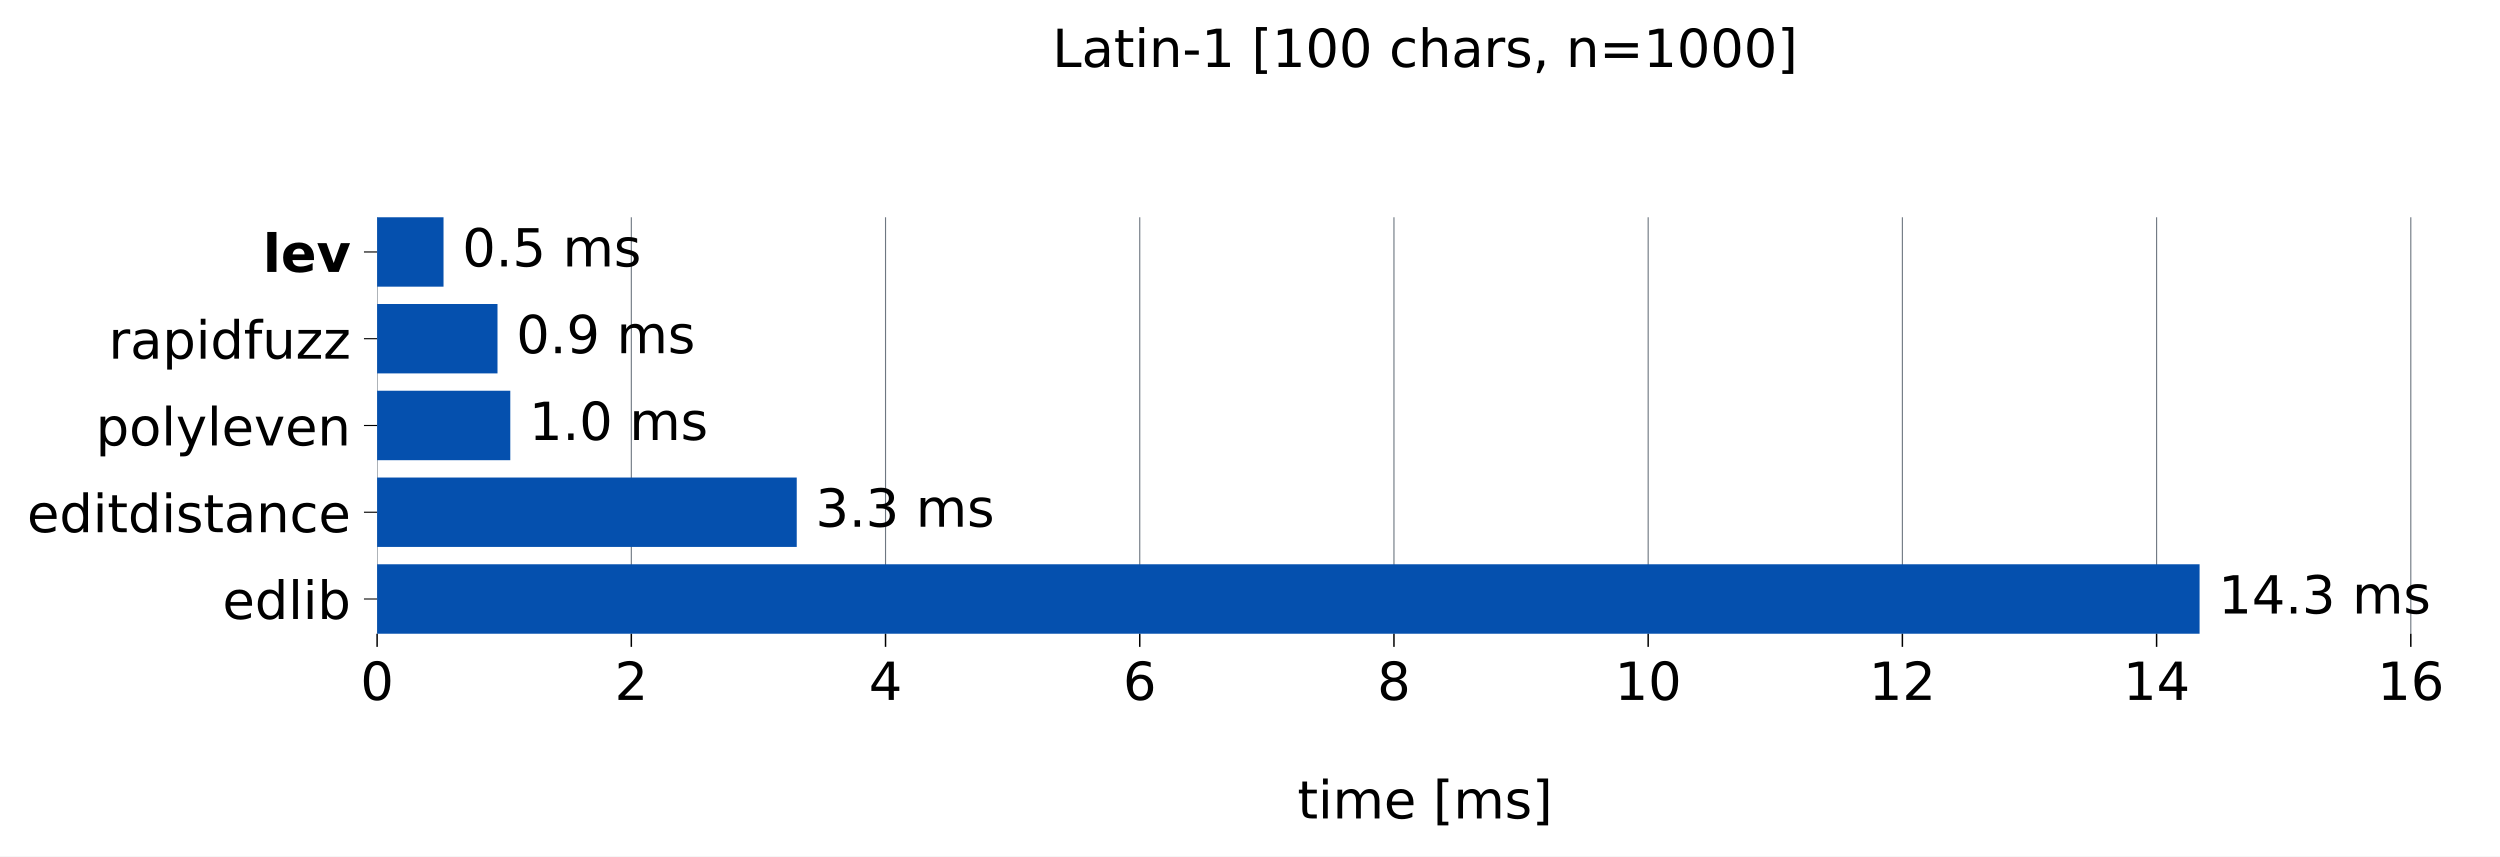
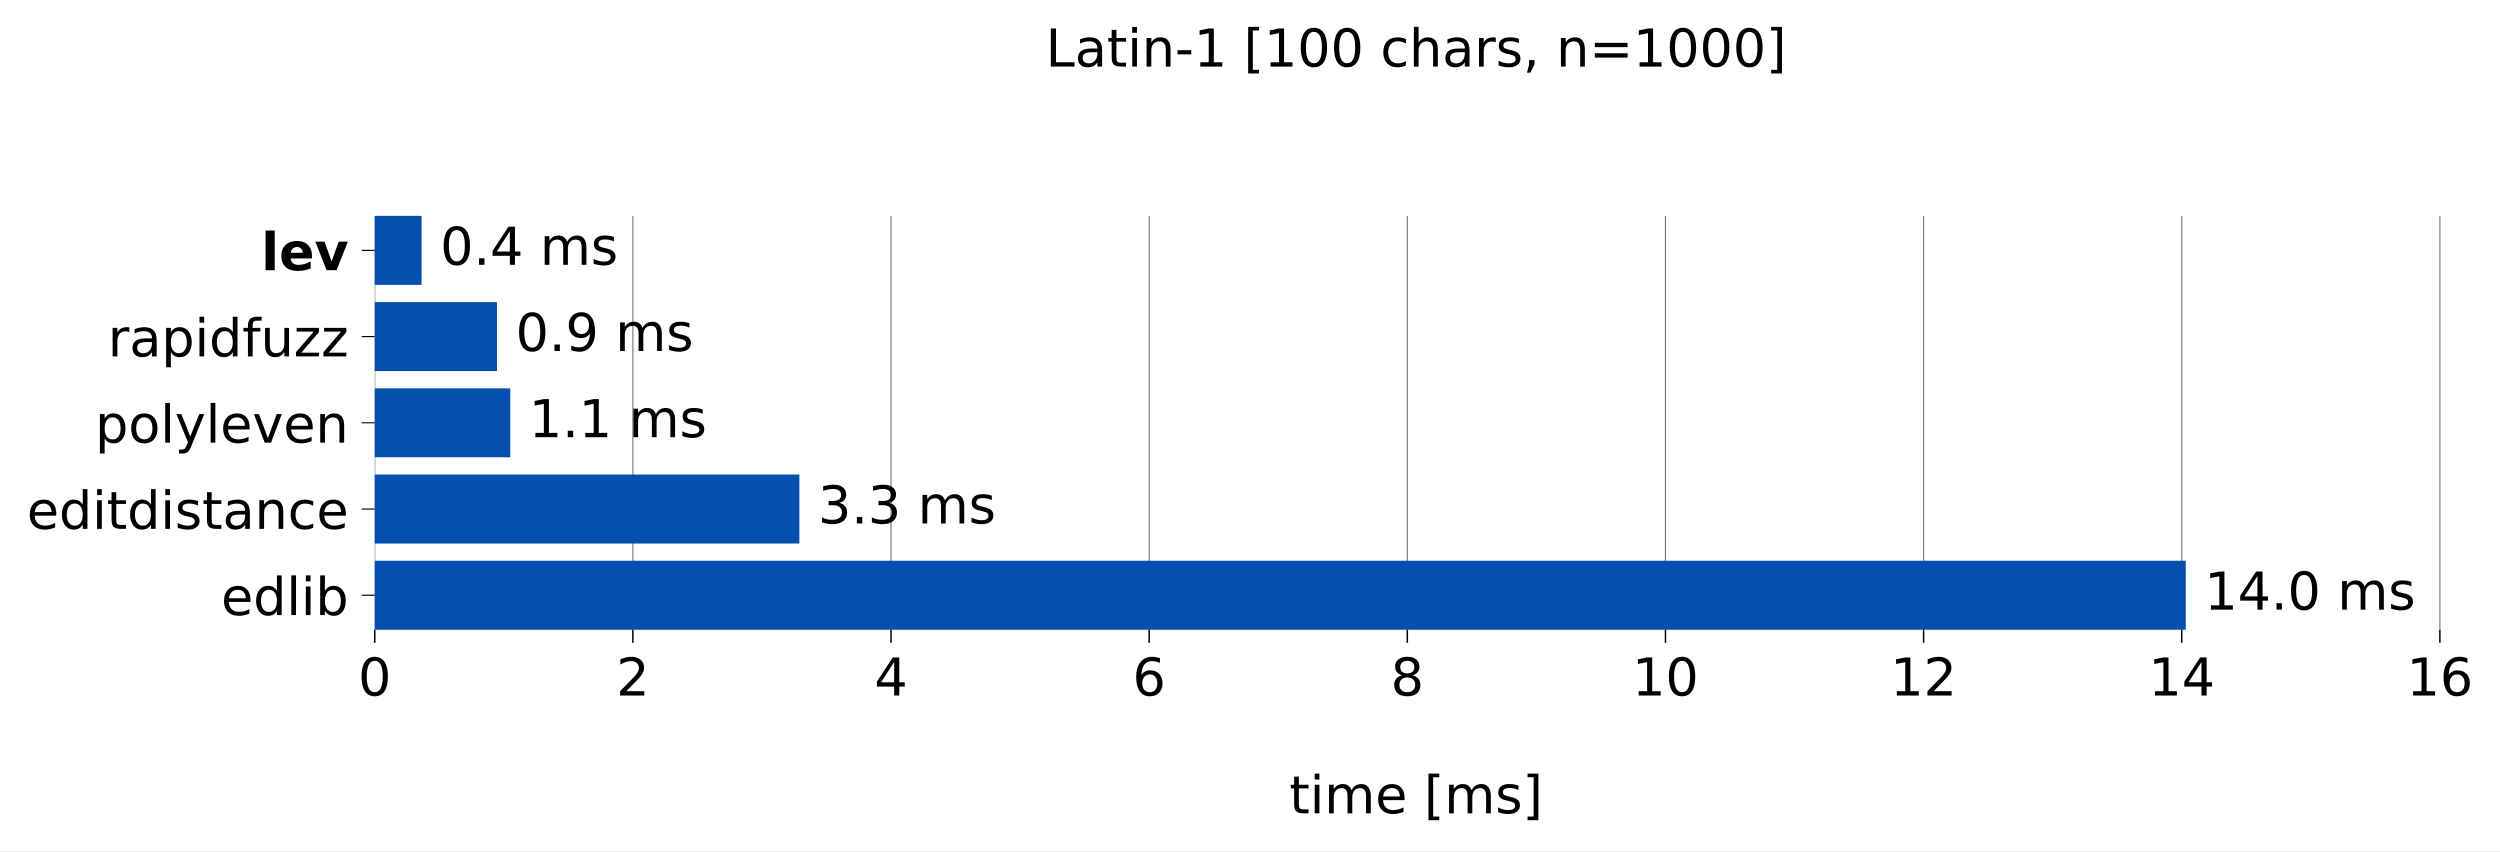
- <svg xmlns="http://www.w3.org/2000/svg" xmlns:xlink="http://www.w3.org/1999/xlink" width="665.603pt" height="228.017pt" viewBox="0 0 665.603 228.017" version="1.1">
+ <svg xmlns="http://www.w3.org/2000/svg" xmlns:xlink="http://www.w3.org/1999/xlink" width="669.813pt" height="228.017pt" viewBox="0 0 669.813 228.017" version="1.1">
  <defs>
    <style type="text/css">*{stroke-linejoin: round; stroke-linecap: butt}</style>
  </defs>
  <g id="figure_1">
    <g id="patch_1">
-       <path d="M 0 228.017 L 665.603 228.017 L 665.603 0 L 0 0 z " style="fill: #ffffff" />
+       <path d="M 0 228.017 L 669.813 228.017 L 669.813 0 L 0 0 z " style="fill: #ffffff" />
    </g>
    <g id="axes_1">
      <g id="patch_2">
        <path d="M 100.403 168.718 L 658.403 168.718 L 658.403 57.838 L 100.403 57.838 z " style="fill: #ffffff" />
      </g>
      <g id="matplotlib.axis_1">
        <g id="xtick_1">
          <g id="line2d_1">
-             <path d="M 100.403 168.718 L 100.403 57.838 " clip-path="url(#p0c2d3fe6cc)" style="fill: none; stroke: #6e7781; stroke-width: 0.3; stroke-linecap: square" />
+             <path d="M 100.403 168.718 L 100.403 57.838 " clip-path="url(#pb685588c82)" style="fill: none; stroke: #6e7781; stroke-width: 0.3; stroke-linecap: square" />
          </g>
          <g id="line2d_2">
            <defs>
-               <path id="mf2013dfa11" d="M 0 0 L 0 3.5 " style="stroke: #000000; stroke-width: 0.4" />
+               <path id="ma1868272df" d="M 0 0 L 0 3.5 " style="stroke: #000000; stroke-width: 0.4" />
            </defs>
            <g>
-               <use xlink:href="#mf2013dfa11" x="100.403" y="168.718" style="stroke: #000000; stroke-width: 0.4" />
+               <use xlink:href="#ma1868272df" x="100.403" y="168.718" style="stroke: #000000; stroke-width: 0.4" />
            </g>
          </g>
          <g id="text_1">
            <g transform="translate(95.94906 186.3556) scale(0.14 -0.14)">
              <defs>
                <path id="DejaVuSans-30" d="M 2034 4250 Q 1547 4250 1301 3770 Q 1056 3291 1056 2328 Q 1056 1369 1301 889 Q 1547 409 2034 409 Q 2525 409 2770 889 Q 3016 1369 3016 2328 Q 3016 3291 2770 3770 Q 2525 4250 2034 4250 z M 2034 4750 Q 2819 4750 3233 4129 Q 3647 3509 3647 2328 Q 3647 1150 3233 529 Q 2819 -91 2034 -91 Q 1250 -91 836 529 Q 422 1150 422 2328 Q 422 3509 836 4129 Q 1250 4750 2034 4750 z " transform="scale(0.015625)" />
              </defs>
              <use xlink:href="#DejaVuSans-30" />
            </g>
          </g>
        </g>
        <g id="xtick_2">
          <g id="line2d_3">
-             <path d="M 168.084 168.718 L 168.084 57.838 " clip-path="url(#p0c2d3fe6cc)" style="fill: none; stroke: #6e7781; stroke-width: 0.3; stroke-linecap: square" />
+             <path d="M 169.566 168.718 L 169.566 57.838 " clip-path="url(#pb685588c82)" style="fill: none; stroke: #6e7781; stroke-width: 0.3; stroke-linecap: square" />
          </g>
          <g id="line2d_4">
            <g>
-               <use xlink:href="#mf2013dfa11" x="168.084" y="168.718" style="stroke: #000000; stroke-width: 0.4" />
+               <use xlink:href="#ma1868272df" x="169.566" y="168.718" style="stroke: #000000; stroke-width: 0.4" />
            </g>
          </g>
          <g id="text_2">
-             <g transform="translate(163.6306 186.3556) scale(0.14 -0.14)">
+             <g transform="translate(165.1119 186.3556) scale(0.14 -0.14)">
              <defs>
                <path id="DejaVuSans-32" d="M 1228 531 L 3431 531 L 3431 0 L 469 0 L 469 531 Q 828 903 1448 1529 Q 2069 2156 2228 2338 Q 2531 2678 2651 2914 Q 2772 3150 2772 3378 Q 2772 3750 2511 3984 Q 2250 4219 1831 4219 Q 1534 4219 1204 4116 Q 875 4013 500 3803 L 500 4441 Q 881 4594 1212 4672 Q 1544 4750 1819 4750 Q 2544 4750 2975 4387 Q 3406 4025 3406 3419 Q 3406 3131 3298 2873 Q 3191 2616 2906 2266 Q 2828 2175 2409 1742 Q 1991 1309 1228 531 z " transform="scale(0.015625)" />
              </defs>
              <use xlink:href="#DejaVuSans-32" />
            </g>
          </g>
        </g>
        <g id="xtick_3">
          <g id="line2d_5">
-             <path d="M 235.766 168.718 L 235.766 57.838 " clip-path="url(#p0c2d3fe6cc)" style="fill: none; stroke: #6e7781; stroke-width: 0.3; stroke-linecap: square" />
+             <path d="M 238.728 168.718 L 238.728 57.838 " clip-path="url(#pb685588c82)" style="fill: none; stroke: #6e7781; stroke-width: 0.3; stroke-linecap: square" />
          </g>
          <g id="line2d_6">
            <g>
-               <use xlink:href="#mf2013dfa11" x="235.766" y="168.718" style="stroke: #000000; stroke-width: 0.4" />
+               <use xlink:href="#ma1868272df" x="238.728" y="168.718" style="stroke: #000000; stroke-width: 0.4" />
            </g>
          </g>
          <g id="text_3">
-             <g transform="translate(231.3121 186.3556) scale(0.14 -0.14)">
+             <g transform="translate(234.2747 186.3556) scale(0.14 -0.14)">
              <defs>
                <path id="DejaVuSans-34" d="M 2419 4116 L 825 1625 L 2419 1625 L 2419 4116 z M 2253 4666 L 3047 4666 L 3047 1625 L 3713 1625 L 3713 1100 L 3047 1100 L 3047 0 L 2419 0 L 2419 1100 L 313 1100 L 313 1709 L 2253 4666 z " transform="scale(0.015625)" />
              </defs>
              <use xlink:href="#DejaVuSans-34" />
            </g>
          </g>
        </g>
        <g id="xtick_4">
          <g id="line2d_7">
-             <path d="M 303.447 168.718 L 303.447 57.838 " clip-path="url(#p0c2d3fe6cc)" style="fill: none; stroke: #6e7781; stroke-width: 0.3; stroke-linecap: square" />
+             <path d="M 307.891 168.718 L 307.891 57.838 " clip-path="url(#pb685588c82)" style="fill: none; stroke: #6e7781; stroke-width: 0.3; stroke-linecap: square" />
          </g>
          <g id="line2d_8">
            <g>
-               <use xlink:href="#mf2013dfa11" x="303.447" y="168.718" style="stroke: #000000; stroke-width: 0.4" />
+               <use xlink:href="#ma1868272df" x="307.891" y="168.718" style="stroke: #000000; stroke-width: 0.4" />
            </g>
          </g>
          <g id="text_4">
-             <g transform="translate(298.9937 186.3556) scale(0.14 -0.14)">
+             <g transform="translate(303.4375 186.3556) scale(0.14 -0.14)">
              <defs>
                <path id="DejaVuSans-36" d="M 2113 2584 Q 1688 2584 1439 2293 Q 1191 2003 1191 1497 Q 1191 994 1439 701 Q 1688 409 2113 409 Q 2538 409 2786 701 Q 3034 994 3034 1497 Q 3034 2003 2786 2293 Q 2538 2584 2113 2584 z M 3366 4563 L 3366 3988 Q 3128 4100 2886 4159 Q 2644 4219 2406 4219 Q 1781 4219 1451 3797 Q 1122 3375 1075 2522 Q 1259 2794 1537 2939 Q 1816 3084 2150 3084 Q 2853 3084 3261 2657 Q 3669 2231 3669 1497 Q 3669 778 3244 343 Q 2819 -91 2113 -91 Q 1303 -91 875 529 Q 447 1150 447 2328 Q 447 3434 972 4092 Q 1497 4750 2381 4750 Q 2619 4750 2861 4703 Q 3103 4656 3366 4563 z " transform="scale(0.015625)" />
              </defs>
              <use xlink:href="#DejaVuSans-36" />
            </g>
          </g>
        </g>
        <g id="xtick_5">
          <g id="line2d_9">
-             <path d="M 371.129 168.718 L 371.129 57.838 " clip-path="url(#p0c2d3fe6cc)" style="fill: none; stroke: #6e7781; stroke-width: 0.3; stroke-linecap: square" />
+             <path d="M 377.054 168.718 L 377.054 57.838 " clip-path="url(#pb685588c82)" style="fill: none; stroke: #6e7781; stroke-width: 0.3; stroke-linecap: square" />
          </g>
          <g id="line2d_10">
            <g>
-               <use xlink:href="#mf2013dfa11" x="371.129" y="168.718" style="stroke: #000000; stroke-width: 0.4" />
+               <use xlink:href="#ma1868272df" x="377.054" y="168.718" style="stroke: #000000; stroke-width: 0.4" />
            </g>
          </g>
          <g id="text_5">
-             <g transform="translate(366.6752 186.3556) scale(0.14 -0.14)">
+             <g transform="translate(372.6003 186.3556) scale(0.14 -0.14)">
              <defs>
                <path id="DejaVuSans-38" d="M 2034 2216 Q 1584 2216 1326 1975 Q 1069 1734 1069 1313 Q 1069 891 1326 650 Q 1584 409 2034 409 Q 2484 409 2743 651 Q 3003 894 3003 1313 Q 3003 1734 2745 1975 Q 2488 2216 2034 2216 z M 1403 2484 Q 997 2584 770 2862 Q 544 3141 544 3541 Q 544 4100 942 4425 Q 1341 4750 2034 4750 Q 2731 4750 3128 4425 Q 3525 4100 3525 3541 Q 3525 3141 3298 2862 Q 3072 2584 2669 2484 Q 3125 2378 3379 2068 Q 3634 1759 3634 1313 Q 3634 634 3220 271 Q 2806 -91 2034 -91 Q 1263 -91 848 271 Q 434 634 434 1313 Q 434 1759 690 2068 Q 947 2378 1403 2484 z M 1172 3481 Q 1172 3119 1398 2916 Q 1625 2713 2034 2713 Q 2441 2713 2670 2916 Q 2900 3119 2900 3481 Q 2900 3844 2670 4047 Q 2441 4250 2034 4250 Q 1625 4250 1398 4047 Q 1172 3844 1172 3481 z " transform="scale(0.015625)" />
              </defs>
              <use xlink:href="#DejaVuSans-38" />
            </g>
          </g>
        </g>
        <g id="xtick_6">
          <g id="line2d_11">
-             <path d="M 438.81 168.718 L 438.81 57.838 " clip-path="url(#p0c2d3fe6cc)" style="fill: none; stroke: #6e7781; stroke-width: 0.3; stroke-linecap: square" />
+             <path d="M 446.217 168.718 L 446.217 57.838 " clip-path="url(#pb685588c82)" style="fill: none; stroke: #6e7781; stroke-width: 0.3; stroke-linecap: square" />
          </g>
          <g id="line2d_12">
            <g>
-               <use xlink:href="#mf2013dfa11" x="438.81" y="168.718" style="stroke: #000000; stroke-width: 0.4" />
+               <use xlink:href="#ma1868272df" x="446.217" y="168.718" style="stroke: #000000; stroke-width: 0.4" />
            </g>
          </g>
          <g id="text_6">
-             <g transform="translate(429.903 186.3556) scale(0.14 -0.14)">
+             <g transform="translate(437.3093 186.3556) scale(0.14 -0.14)">
              <defs>
                <path id="DejaVuSans-31" d="M 794 531 L 1825 531 L 1825 4091 L 703 3866 L 703 4441 L 1819 4666 L 2450 4666 L 2450 531 L 3481 531 L 3481 0 L 794 0 L 794 531 z " transform="scale(0.015625)" />
              </defs>
              <use xlink:href="#DejaVuSans-31" />
              <use xlink:href="#DejaVuSans-30" transform="translate(63.62305 0)" />
            </g>
          </g>
        </g>
        <g id="xtick_7">
          <g id="line2d_13">
-             <path d="M 506.492 168.718 L 506.492 57.838 " clip-path="url(#p0c2d3fe6cc)" style="fill: none; stroke: #6e7781; stroke-width: 0.3; stroke-linecap: square" />
+             <path d="M 515.38 168.718 L 515.38 57.838 " clip-path="url(#pb685588c82)" style="fill: none; stroke: #6e7781; stroke-width: 0.3; stroke-linecap: square" />
          </g>
          <g id="line2d_14">
            <g>
-               <use xlink:href="#mf2013dfa11" x="506.492" y="168.718" style="stroke: #000000; stroke-width: 0.4" />
+               <use xlink:href="#ma1868272df" x="515.38" y="168.718" style="stroke: #000000; stroke-width: 0.4" />
            </g>
          </g>
          <g id="text_7">
-             <g transform="translate(497.5845 186.3556) scale(0.14 -0.14)">
+             <g transform="translate(506.4721 186.3556) scale(0.14 -0.14)">
              <use xlink:href="#DejaVuSans-31" />
              <use xlink:href="#DejaVuSans-32" transform="translate(63.62305 0)" />
            </g>
          </g>
        </g>
        <g id="xtick_8">
          <g id="line2d_15">
-             <path d="M 574.174 168.718 L 574.174 57.838 " clip-path="url(#p0c2d3fe6cc)" style="fill: none; stroke: #6e7781; stroke-width: 0.3; stroke-linecap: square" />
+             <path d="M 584.542 168.718 L 584.542 57.838 " clip-path="url(#pb685588c82)" style="fill: none; stroke: #6e7781; stroke-width: 0.3; stroke-linecap: square" />
          </g>
          <g id="line2d_16">
            <g>
-               <use xlink:href="#mf2013dfa11" x="574.174" y="168.718" style="stroke: #000000; stroke-width: 0.4" />
+               <use xlink:href="#ma1868272df" x="584.542" y="168.718" style="stroke: #000000; stroke-width: 0.4" />
            </g>
          </g>
          <g id="text_8">
-             <g transform="translate(565.2661 186.3556) scale(0.14 -0.14)">
+             <g transform="translate(575.6349 186.3556) scale(0.14 -0.14)">
              <use xlink:href="#DejaVuSans-31" />
              <use xlink:href="#DejaVuSans-34" transform="translate(63.62305 0)" />
            </g>
          </g>
        </g>
        <g id="xtick_9">
          <g id="line2d_17">
-             <path d="M 641.855 168.718 L 641.855 57.838 " clip-path="url(#p0c2d3fe6cc)" style="fill: none; stroke: #6e7781; stroke-width: 0.3; stroke-linecap: square" />
+             <path d="M 653.705 168.718 L 653.705 57.838 " clip-path="url(#pb685588c82)" style="fill: none; stroke: #6e7781; stroke-width: 0.3; stroke-linecap: square" />
          </g>
          <g id="line2d_18">
            <g>
-               <use xlink:href="#mf2013dfa11" x="641.855" y="168.718" style="stroke: #000000; stroke-width: 0.4" />
+               <use xlink:href="#ma1868272df" x="653.705" y="168.718" style="stroke: #000000; stroke-width: 0.4" />
            </g>
          </g>
          <g id="text_9">
-             <g transform="translate(632.9476 186.3556) scale(0.14 -0.14)">
+             <g transform="translate(644.7977 186.3556) scale(0.14 -0.14)">
              <use xlink:href="#DejaVuSans-31" />
              <use xlink:href="#DejaVuSans-36" transform="translate(63.62305 0)" />
            </g>
          </g>
        </g>
        <g id="text_10">
          <g transform="translate(345.4364 217.905) scale(0.14 -0.14)">
            <defs>
              <path id="DejaVuSans-74" d="M 1172 4494 L 1172 3500 L 2356 3500 L 2356 3053 L 1172 3053 L 1172 1153 Q 1172 725 1289 603 Q 1406 481 1766 481 L 2356 481 L 2356 0 L 1766 0 Q 1100 0 847 248 Q 594 497 594 1153 L 594 3053 L 172 3053 L 172 3500 L 594 3500 L 594 4494 L 1172 4494 z " transform="scale(0.015625)" />
              <path id="DejaVuSans-69" d="M 603 3500 L 1178 3500 L 1178 0 L 603 0 L 603 3500 z M 603 4863 L 1178 4863 L 1178 4134 L 603 4134 L 603 4863 z " transform="scale(0.015625)" />
              <path id="DejaVuSans-6d" d="M 3328 2828 Q 3544 3216 3844 3400 Q 4144 3584 4550 3584 Q 5097 3584 5394 3201 Q 5691 2819 5691 2113 L 5691 0 L 5113 0 L 5113 2094 Q 5113 2597 4934 2840 Q 4756 3084 4391 3084 Q 3944 3084 3684 2787 Q 3425 2491 3425 1978 L 3425 0 L 2847 0 L 2847 2094 Q 2847 2600 2669 2842 Q 2491 3084 2119 3084 Q 1678 3084 1418 2786 Q 1159 2488 1159 1978 L 1159 0 L 581 0 L 581 3500 L 1159 3500 L 1159 2956 Q 1356 3278 1631 3431 Q 1906 3584 2284 3584 Q 2666 3584 2933 3390 Q 3200 3197 3328 2828 z " transform="scale(0.015625)" />
              <path id="DejaVuSans-65" d="M 3597 1894 L 3597 1613 L 953 1613 Q 991 1019 1311 708 Q 1631 397 2203 397 Q 2534 397 2845 478 Q 3156 559 3463 722 L 3463 178 Q 3153 47 2828 -22 Q 2503 -91 2169 -91 Q 1331 -91 842 396 Q 353 884 353 1716 Q 353 2575 817 3079 Q 1281 3584 2069 3584 Q 2775 3584 3186 3129 Q 3597 2675 3597 1894 z M 3022 2063 Q 3016 2534 2758 2815 Q 2500 3097 2075 3097 Q 1594 3097 1305 2825 Q 1016 2553 972 2059 L 3022 2063 z " transform="scale(0.015625)" />
              <path id="DejaVuSans-20" transform="scale(0.015625)" />
              <path id="DejaVuSans-5b" d="M 550 4863 L 1875 4863 L 1875 4416 L 1125 4416 L 1125 -397 L 1875 -397 L 1875 -844 L 550 -844 L 550 4863 z " transform="scale(0.015625)" />
              <path id="DejaVuSans-73" d="M 2834 3397 L 2834 2853 Q 2591 2978 2328 3040 Q 2066 3103 1784 3103 Q 1356 3103 1142 2972 Q 928 2841 928 2578 Q 928 2378 1081 2264 Q 1234 2150 1697 2047 L 1894 2003 Q 2506 1872 2764 1633 Q 3022 1394 3022 966 Q 3022 478 2636 193 Q 2250 -91 1575 -91 Q 1294 -91 989 -36 Q 684 19 347 128 L 347 722 Q 666 556 975 473 Q 1284 391 1588 391 Q 1994 391 2212 530 Q 2431 669 2431 922 Q 2431 1156 2273 1281 Q 2116 1406 1581 1522 L 1381 1569 Q 847 1681 609 1914 Q 372 2147 372 2553 Q 372 3047 722 3315 Q 1072 3584 1716 3584 Q 2034 3584 2315 3537 Q 2597 3491 2834 3397 z " transform="scale(0.015625)" />
              <path id="DejaVuSans-5d" d="M 1947 4863 L 1947 -844 L 622 -844 L 622 -397 L 1369 -397 L 1369 4416 L 622 4416 L 622 4863 L 1947 4863 z " transform="scale(0.015625)" />
            </defs>
            <use xlink:href="#DejaVuSans-74" />
            <use xlink:href="#DejaVuSans-69" transform="translate(39.20898 0)" />
            <use xlink:href="#DejaVuSans-6d" transform="translate(66.99219 0)" />
            <use xlink:href="#DejaVuSans-65" transform="translate(164.4043 0)" />
            <use xlink:href="#DejaVuSans-20" transform="translate(225.9277 0)" />
            <use xlink:href="#DejaVuSans-5b" transform="translate(257.7148 0)" />
            <use xlink:href="#DejaVuSans-6d" transform="translate(296.7285 0)" />
            <use xlink:href="#DejaVuSans-73" transform="translate(394.1406 0)" />
            <use xlink:href="#DejaVuSans-5d" transform="translate(446.2402 0)" />
          </g>
        </g>
      </g>
      <g id="matplotlib.axis_2">
        <g id="ytick_1">
          <g id="line2d_19">
            <defs>
-               <path id="m0e8edb5e9b" d="M 0 0 L -3.5 0 " style="stroke: #000000; stroke-width: 0.3" />
+               <path id="m624451e87b" d="M 0 0 L -3.5 0 " style="stroke: #000000; stroke-width: 0.3" />
            </defs>
            <g>
-               <use xlink:href="#m0e8edb5e9b" x="100.403" y="159.478" style="stroke: #000000; stroke-width: 0.3" />
+               <use xlink:href="#m624451e87b" x="100.403" y="159.478" style="stroke: #000000; stroke-width: 0.3" />
            </g>
          </g>
          <g id="text_11">
            <g transform="translate(59.23406 164.7967) scale(0.14 -0.14)">
              <defs>
                <path id="DejaVuSans-64" d="M 2906 2969 L 2906 4863 L 3481 4863 L 3481 0 L 2906 0 L 2906 525 Q 2725 213 2448 61 Q 2172 -91 1784 -91 Q 1150 -91 751 415 Q 353 922 353 1747 Q 353 2572 751 3078 Q 1150 3584 1784 3584 Q 2172 3584 2448 3432 Q 2725 3281 2906 2969 z M 947 1747 Q 947 1113 1208 752 Q 1469 391 1925 391 Q 2381 391 2643 752 Q 2906 1113 2906 1747 Q 2906 2381 2643 2742 Q 2381 3103 1925 3103 Q 1469 3103 1208 2742 Q 947 2381 947 1747 z " transform="scale(0.015625)" />
                <path id="DejaVuSans-6c" d="M 603 4863 L 1178 4863 L 1178 0 L 603 0 L 603 4863 z " transform="scale(0.015625)" />
                <path id="DejaVuSans-62" d="M 3116 1747 Q 3116 2381 2855 2742 Q 2594 3103 2138 3103 Q 1681 3103 1420 2742 Q 1159 2381 1159 1747 Q 1159 1113 1420 752 Q 1681 391 2138 391 Q 2594 391 2855 752 Q 3116 1113 3116 1747 z M 1159 2969 Q 1341 3281 1617 3432 Q 1894 3584 2278 3584 Q 2916 3584 3314 3078 Q 3713 2572 3713 1747 Q 3713 922 3314 415 Q 2916 -91 2278 -91 Q 1894 -91 1617 61 Q 1341 213 1159 525 L 1159 0 L 581 0 L 581 4863 L 1159 4863 L 1159 2969 z " transform="scale(0.015625)" />
              </defs>
              <use xlink:href="#DejaVuSans-65" />
              <use xlink:href="#DejaVuSans-64" transform="translate(61.52344 0)" />
              <use xlink:href="#DejaVuSans-6c" transform="translate(125 0)" />
              <use xlink:href="#DejaVuSans-69" transform="translate(152.7832 0)" />
              <use xlink:href="#DejaVuSans-62" transform="translate(180.5664 0)" />
            </g>
          </g>
        </g>
        <g id="ytick_2">
          <g id="line2d_20">
            <g>
-               <use xlink:href="#m0e8edb5e9b" x="100.403" y="136.378" style="stroke: #000000; stroke-width: 0.3" />
+               <use xlink:href="#m624451e87b" x="100.403" y="136.378" style="stroke: #000000; stroke-width: 0.3" />
            </g>
          </g>
          <g id="text_12">
            <g transform="translate(7.2 141.6967) scale(0.14 -0.14)">
              <defs>
                <path id="DejaVuSans-61" d="M 2194 1759 Q 1497 1759 1228 1600 Q 959 1441 959 1056 Q 959 750 1161 570 Q 1363 391 1709 391 Q 2188 391 2477 730 Q 2766 1069 2766 1631 L 2766 1759 L 2194 1759 z M 3341 1997 L 3341 0 L 2766 0 L 2766 531 Q 2569 213 2275 61 Q 1981 -91 1556 -91 Q 1019 -91 701 211 Q 384 513 384 1019 Q 384 1609 779 1909 Q 1175 2209 1959 2209 L 2766 2209 L 2766 2266 Q 2766 2663 2505 2880 Q 2244 3097 1772 3097 Q 1472 3097 1187 3025 Q 903 2953 641 2809 L 641 3341 Q 956 3463 1253 3523 Q 1550 3584 1831 3584 Q 2591 3584 2966 3190 Q 3341 2797 3341 1997 z " transform="scale(0.015625)" />
                <path id="DejaVuSans-6e" d="M 3513 2113 L 3513 0 L 2938 0 L 2938 2094 Q 2938 2591 2744 2837 Q 2550 3084 2163 3084 Q 1697 3084 1428 2787 Q 1159 2491 1159 1978 L 1159 0 L 581 0 L 581 3500 L 1159 3500 L 1159 2956 Q 1366 3272 1645 3428 Q 1925 3584 2291 3584 Q 2894 3584 3203 3211 Q 3513 2838 3513 2113 z " transform="scale(0.015625)" />
                <path id="DejaVuSans-63" d="M 3122 3366 L 3122 2828 Q 2878 2963 2633 3030 Q 2388 3097 2138 3097 Q 1578 3097 1268 2742 Q 959 2388 959 1747 Q 959 1106 1268 751 Q 1578 397 2138 397 Q 2388 397 2633 464 Q 2878 531 3122 666 L 3122 134 Q 2881 22 2623 -34 Q 2366 -91 2075 -91 Q 1284 -91 818 406 Q 353 903 353 1747 Q 353 2603 823 3093 Q 1294 3584 2113 3584 Q 2378 3584 2631 3529 Q 2884 3475 3122 3366 z " transform="scale(0.015625)" />
              </defs>
              <use xlink:href="#DejaVuSans-65" />
              <use xlink:href="#DejaVuSans-64" transform="translate(61.52344 0)" />
              <use xlink:href="#DejaVuSans-69" transform="translate(125 0)" />
              <use xlink:href="#DejaVuSans-74" transform="translate(152.7832 0)" />
              <use xlink:href="#DejaVuSans-64" transform="translate(191.9922 0)" />
              <use xlink:href="#DejaVuSans-69" transform="translate(255.4688 0)" />
              <use xlink:href="#DejaVuSans-73" transform="translate(283.252 0)" />
              <use xlink:href="#DejaVuSans-74" transform="translate(335.3516 0)" />
              <use xlink:href="#DejaVuSans-61" transform="translate(374.5605 0)" />
              <use xlink:href="#DejaVuSans-6e" transform="translate(435.8398 0)" />
              <use xlink:href="#DejaVuSans-63" transform="translate(499.2188 0)" />
              <use xlink:href="#DejaVuSans-65" transform="translate(554.1992 0)" />
            </g>
          </g>
        </g>
        <g id="ytick_3">
          <g id="line2d_21">
            <g>
-               <use xlink:href="#m0e8edb5e9b" x="100.403" y="113.278" style="stroke: #000000; stroke-width: 0.3" />
+               <use xlink:href="#m624451e87b" x="100.403" y="113.278" style="stroke: #000000; stroke-width: 0.3" />
            </g>
          </g>
          <g id="text_13">
            <g transform="translate(25.49625 118.5967) scale(0.14 -0.14)">
              <defs>
                <path id="DejaVuSans-70" d="M 1159 525 L 1159 -1331 L 581 -1331 L 581 3500 L 1159 3500 L 1159 2969 Q 1341 3281 1617 3432 Q 1894 3584 2278 3584 Q 2916 3584 3314 3078 Q 3713 2572 3713 1747 Q 3713 922 3314 415 Q 2916 -91 2278 -91 Q 1894 -91 1617 61 Q 1341 213 1159 525 z M 3116 1747 Q 3116 2381 2855 2742 Q 2594 3103 2138 3103 Q 1681 3103 1420 2742 Q 1159 2381 1159 1747 Q 1159 1113 1420 752 Q 1681 391 2138 391 Q 2594 391 2855 752 Q 3116 1113 3116 1747 z " transform="scale(0.015625)" />
                <path id="DejaVuSans-6f" d="M 1959 3097 Q 1497 3097 1228 2736 Q 959 2375 959 1747 Q 959 1119 1226 758 Q 1494 397 1959 397 Q 2419 397 2687 759 Q 2956 1122 2956 1747 Q 2956 2369 2687 2733 Q 2419 3097 1959 3097 z M 1959 3584 Q 2709 3584 3137 3096 Q 3566 2609 3566 1747 Q 3566 888 3137 398 Q 2709 -91 1959 -91 Q 1206 -91 779 398 Q 353 888 353 1747 Q 353 2609 779 3096 Q 1206 3584 1959 3584 z " transform="scale(0.015625)" />
                <path id="DejaVuSans-79" d="M 2059 -325 Q 1816 -950 1584 -1140 Q 1353 -1331 966 -1331 L 506 -1331 L 506 -850 L 844 -850 Q 1081 -850 1212 -737 Q 1344 -625 1503 -206 L 1606 56 L 191 3500 L 800 3500 L 1894 763 L 2988 3500 L 3597 3500 L 2059 -325 z " transform="scale(0.015625)" />
                <path id="DejaVuSans-76" d="M 191 3500 L 800 3500 L 1894 563 L 2988 3500 L 3597 3500 L 2284 0 L 1503 0 L 191 3500 z " transform="scale(0.015625)" />
              </defs>
              <use xlink:href="#DejaVuSans-70" />
              <use xlink:href="#DejaVuSans-6f" transform="translate(63.47656 0)" />
              <use xlink:href="#DejaVuSans-6c" transform="translate(124.6582 0)" />
              <use xlink:href="#DejaVuSans-79" transform="translate(152.4414 0)" />
              <use xlink:href="#DejaVuSans-6c" transform="translate(211.6211 0)" />
              <use xlink:href="#DejaVuSans-65" transform="translate(239.4043 0)" />
              <use xlink:href="#DejaVuSans-76" transform="translate(300.9277 0)" />
              <use xlink:href="#DejaVuSans-65" transform="translate(360.1074 0)" />
              <use xlink:href="#DejaVuSans-6e" transform="translate(421.6309 0)" />
            </g>
          </g>
        </g>
        <g id="ytick_4">
          <g id="line2d_22">
            <g>
-               <use xlink:href="#m0e8edb5e9b" x="100.403" y="90.178" style="stroke: #000000; stroke-width: 0.3" />
+               <use xlink:href="#m624451e87b" x="100.403" y="90.178" style="stroke: #000000; stroke-width: 0.3" />
            </g>
          </g>
          <g id="text_14">
            <g transform="translate(28.90656 95.49672) scale(0.14 -0.14)">
              <defs>
                <path id="DejaVuSans-72" d="M 2631 2963 Q 2534 3019 2420 3045 Q 2306 3072 2169 3072 Q 1681 3072 1420 2755 Q 1159 2438 1159 1844 L 1159 0 L 581 0 L 581 3500 L 1159 3500 L 1159 2956 Q 1341 3275 1631 3429 Q 1922 3584 2338 3584 Q 2397 3584 2469 3576 Q 2541 3569 2628 3553 L 2631 2963 z " transform="scale(0.015625)" />
                <path id="DejaVuSans-66" d="M 2375 4863 L 2375 4384 L 1825 4384 Q 1516 4384 1395 4259 Q 1275 4134 1275 3809 L 1275 3500 L 2222 3500 L 2222 3053 L 1275 3053 L 1275 0 L 697 0 L 697 3053 L 147 3053 L 147 3500 L 697 3500 L 697 3744 Q 697 4328 969 4595 Q 1241 4863 1831 4863 L 2375 4863 z " transform="scale(0.015625)" />
                <path id="DejaVuSans-75" d="M 544 1381 L 544 3500 L 1119 3500 L 1119 1403 Q 1119 906 1312 657 Q 1506 409 1894 409 Q 2359 409 2629 706 Q 2900 1003 2900 1516 L 2900 3500 L 3475 3500 L 3475 0 L 2900 0 L 2900 538 Q 2691 219 2414 64 Q 2138 -91 1772 -91 Q 1169 -91 856 284 Q 544 659 544 1381 z M 1991 3584 L 1991 3584 z " transform="scale(0.015625)" />
                <path id="DejaVuSans-7a" d="M 353 3500 L 3084 3500 L 3084 2975 L 922 459 L 3084 459 L 3084 0 L 275 0 L 275 525 L 2438 3041 L 353 3041 L 353 3500 z " transform="scale(0.015625)" />
              </defs>
              <use xlink:href="#DejaVuSans-72" />
              <use xlink:href="#DejaVuSans-61" transform="translate(41.11328 0)" />
              <use xlink:href="#DejaVuSans-70" transform="translate(102.3926 0)" />
              <use xlink:href="#DejaVuSans-69" transform="translate(165.8691 0)" />
              <use xlink:href="#DejaVuSans-64" transform="translate(193.6523 0)" />
              <use xlink:href="#DejaVuSans-66" transform="translate(257.1289 0)" />
              <use xlink:href="#DejaVuSans-75" transform="translate(292.334 0)" />
              <use xlink:href="#DejaVuSans-7a" transform="translate(355.7129 0)" />
              <use xlink:href="#DejaVuSans-7a" transform="translate(408.2031 0)" />
            </g>
          </g>
        </g>
        <g id="ytick_5">
          <g id="line2d_23">
            <g>
-               <use xlink:href="#m0e8edb5e9b" x="100.403" y="67.078" style="stroke: #000000; stroke-width: 0.3" />
+               <use xlink:href="#m624451e87b" x="100.403" y="67.078" style="stroke: #000000; stroke-width: 0.3" />
            </g>
          </g>
          <g id="text_15">
            <g transform="translate(69.98125 72.39672) scale(0.14 -0.14)">
              <defs>
                <path id="DejaVuSans-Bold-6c" d="M 538 4863 L 1656 4863 L 1656 0 L 538 0 L 538 4863 z " transform="scale(0.015625)" />
                <path id="DejaVuSans-Bold-65" d="M 4031 1759 L 4031 1441 L 1416 1441 Q 1456 1047 1700 850 Q 1944 653 2381 653 Q 2734 653 3104 758 Q 3475 863 3866 1075 L 3866 213 Q 3469 63 3072 -14 Q 2675 -91 2278 -91 Q 1328 -91 801 392 Q 275 875 275 1747 Q 275 2603 792 3093 Q 1309 3584 2216 3584 Q 3041 3584 3536 3087 Q 4031 2591 4031 1759 z M 2881 2131 Q 2881 2450 2695 2645 Q 2509 2841 2209 2841 Q 1884 2841 1681 2658 Q 1478 2475 1428 2131 L 2881 2131 z " transform="scale(0.015625)" />
                <path id="DejaVuSans-Bold-76" d="M 97 3500 L 1216 3500 L 2088 1081 L 2956 3500 L 4078 3500 L 2700 0 L 1472 0 L 97 3500 z " transform="scale(0.015625)" />
              </defs>
              <use xlink:href="#DejaVuSans-Bold-6c" />
              <use xlink:href="#DejaVuSans-Bold-65" transform="translate(34.27734 0)" />
              <use xlink:href="#DejaVuSans-Bold-76" transform="translate(102.0996 0)" />
            </g>
          </g>
        </g>
      </g>
      <g id="patch_3">
-         <path d="M 100.403 168.718 L 585.62 168.718 L 585.62 150.238 L 100.403 150.238 z " clip-path="url(#p0c2d3fe6cc)" style="fill: #0550ae" />
+         <path d="M 100.403 168.718 L 585.62 168.718 L 585.62 150.238 L 100.403 150.238 z " clip-path="url(#pb685588c82)" style="fill: #0550ae" />
      </g>
      <g id="patch_4">
-         <path d="M 100.403 145.618 L 212.127 145.618 L 212.127 127.138 L 100.403 127.138 z " clip-path="url(#p0c2d3fe6cc)" style="fill: #0550ae" />
+         <path d="M 100.403 145.618 L 214.176 145.618 L 214.176 127.138 L 100.403 127.138 z " clip-path="url(#pb685588c82)" style="fill: #0550ae" />
      </g>
      <g id="patch_5">
-         <path d="M 100.403 122.518 L 135.861 122.518 L 135.861 104.038 L 100.403 104.038 z " clip-path="url(#p0c2d3fe6cc)" style="fill: #0550ae" />
+         <path d="M 100.403 122.518 L 136.716 122.518 L 136.716 104.038 L 100.403 104.038 z " clip-path="url(#pb685588c82)" style="fill: #0550ae" />
      </g>
      <g id="patch_6">
-         <path d="M 100.403 99.418 L 132.456 99.418 L 132.456 80.938 L 100.403 80.938 z " clip-path="url(#p0c2d3fe6cc)" style="fill: #0550ae" />
+         <path d="M 100.403 99.418 L 133.153 99.418 L 133.153 80.938 L 100.403 80.938 z " clip-path="url(#pb685588c82)" style="fill: #0550ae" />
      </g>
      <g id="patch_7">
-         <path d="M 100.403 76.318 L 118.085 76.318 L 118.085 57.838 L 100.403 57.838 z " clip-path="url(#p0c2d3fe6cc)" style="fill: #0550ae" />
+         <path d="M 100.403 76.318 L 112.949 76.318 L 112.949 57.838 L 100.403 57.838 z " clip-path="url(#pb685588c82)" style="fill: #0550ae" />
      </g>
      <g id="text_16">
        <g transform="translate(590.6202 163.3409) scale(0.14 -0.14)">
          <defs>
            <path id="DejaVuSans-2e" d="M 684 794 L 1344 794 L 1344 0 L 684 0 L 684 794 z " transform="scale(0.015625)" />
-             <path id="DejaVuSans-33" d="M 2597 2516 Q 3050 2419 3304 2112 Q 3559 1806 3559 1356 Q 3559 666 3084 287 Q 2609 -91 1734 -91 Q 1441 -91 1130 -33 Q 819 25 488 141 L 488 750 Q 750 597 1062 519 Q 1375 441 1716 441 Q 2309 441 2620 675 Q 2931 909 2931 1356 Q 2931 1769 2642 2001 Q 2353 2234 1838 2234 L 1294 2234 L 1294 2753 L 1863 2753 Q 2328 2753 2575 2939 Q 2822 3125 2822 3475 Q 2822 3834 2567 4026 Q 2313 4219 1838 4219 Q 1578 4219 1281 4162 Q 984 4106 628 3988 L 628 4550 Q 988 4650 1302 4700 Q 1616 4750 1894 4750 Q 2613 4750 3031 4423 Q 3450 4097 3450 3541 Q 3450 3153 3228 2886 Q 3006 2619 2597 2516 z " transform="scale(0.015625)" />
          </defs>
          <use xlink:href="#DejaVuSans-31" />
          <use xlink:href="#DejaVuSans-34" transform="translate(63.62305 0)" />
          <use xlink:href="#DejaVuSans-2e" transform="translate(127.2461 0)" />
-           <use xlink:href="#DejaVuSans-33" transform="translate(159.0332 0)" />
+           <use xlink:href="#DejaVuSans-30" transform="translate(159.0332 0)" />
          <use xlink:href="#DejaVuSans-20" transform="translate(222.6562 0)" />
          <use xlink:href="#DejaVuSans-6d" transform="translate(254.4434 0)" />
          <use xlink:href="#DejaVuSans-73" transform="translate(351.8555 0)" />
        </g>
      </g>
      <g id="text_17">
-         <g transform="translate(217.1267 140.2409) scale(0.14 -0.14)">
+         <g transform="translate(219.1756 140.2409) scale(0.14 -0.14)">
+           <defs>
+             <path id="DejaVuSans-33" d="M 2597 2516 Q 3050 2419 3304 2112 Q 3559 1806 3559 1356 Q 3559 666 3084 287 Q 2609 -91 1734 -91 Q 1441 -91 1130 -33 Q 819 25 488 141 L 488 750 Q 750 597 1062 519 Q 1375 441 1716 441 Q 2309 441 2620 675 Q 2931 909 2931 1356 Q 2931 1769 2642 2001 Q 2353 2234 1838 2234 L 1294 2234 L 1294 2753 L 1863 2753 Q 2328 2753 2575 2939 Q 2822 3125 2822 3475 Q 2822 3834 2567 4026 Q 2313 4219 1838 4219 Q 1578 4219 1281 4162 Q 984 4106 628 3988 L 628 4550 Q 988 4650 1302 4700 Q 1616 4750 1894 4750 Q 2613 4750 3031 4423 Q 3450 4097 3450 3541 Q 3450 3153 3228 2886 Q 3006 2619 2597 2516 z " transform="scale(0.015625)" />
+           </defs>
          <use xlink:href="#DejaVuSans-33" />
          <use xlink:href="#DejaVuSans-2e" transform="translate(63.62305 0)" />
          <use xlink:href="#DejaVuSans-33" transform="translate(95.41016 0)" />
          <use xlink:href="#DejaVuSans-20" transform="translate(159.0332 0)" />
          <use xlink:href="#DejaVuSans-6d" transform="translate(190.8203 0)" />
          <use xlink:href="#DejaVuSans-73" transform="translate(288.2324 0)" />
        </g>
      </g>
      <g id="text_18">
-         <g transform="translate(140.8609 117.1409) scale(0.14 -0.14)">
+         <g transform="translate(141.7162 117.1409) scale(0.14 -0.14)">
          <use xlink:href="#DejaVuSans-31" />
          <use xlink:href="#DejaVuSans-2e" transform="translate(63.62305 0)" />
-           <use xlink:href="#DejaVuSans-30" transform="translate(95.41016 0)" />
+           <use xlink:href="#DejaVuSans-31" transform="translate(95.41016 0)" />
          <use xlink:href="#DejaVuSans-20" transform="translate(159.0332 0)" />
          <use xlink:href="#DejaVuSans-6d" transform="translate(190.8203 0)" />
          <use xlink:href="#DejaVuSans-73" transform="translate(288.2324 0)" />
        </g>
      </g>
      <g id="text_19">
-         <g transform="translate(137.4557 94.04094) scale(0.14 -0.14)">
+         <g transform="translate(138.1528 94.04094) scale(0.14 -0.14)">
          <defs>
            <path id="DejaVuSans-39" d="M 703 97 L 703 672 Q 941 559 1184 500 Q 1428 441 1663 441 Q 2288 441 2617 861 Q 2947 1281 2994 2138 Q 2813 1869 2534 1725 Q 2256 1581 1919 1581 Q 1219 1581 811 2004 Q 403 2428 403 3163 Q 403 3881 828 4315 Q 1253 4750 1959 4750 Q 2769 4750 3195 4129 Q 3622 3509 3622 2328 Q 3622 1225 3098 567 Q 2575 -91 1691 -91 Q 1453 -91 1209 -44 Q 966 3 703 97 z M 1959 2075 Q 2384 2075 2632 2365 Q 2881 2656 2881 3163 Q 2881 3666 2632 3958 Q 2384 4250 1959 4250 Q 1534 4250 1286 3958 Q 1038 3666 1038 3163 Q 1038 2656 1286 2365 Q 1534 2075 1959 2075 z " transform="scale(0.015625)" />
          </defs>
          <use xlink:href="#DejaVuSans-30" />
          <use xlink:href="#DejaVuSans-2e" transform="translate(63.62305 0)" />
          <use xlink:href="#DejaVuSans-39" transform="translate(95.41016 0)" />
          <use xlink:href="#DejaVuSans-20" transform="translate(159.0332 0)" />
          <use xlink:href="#DejaVuSans-6d" transform="translate(190.8203 0)" />
          <use xlink:href="#DejaVuSans-73" transform="translate(288.2324 0)" />
        </g>
      </g>
      <g id="text_20">
-         <g transform="translate(123.0846 70.94094) scale(0.14 -0.14)">
-           <defs>
-             <path id="DejaVuSans-35" d="M 691 4666 L 3169 4666 L 3169 4134 L 1269 4134 L 1269 2991 Q 1406 3038 1543 3061 Q 1681 3084 1819 3084 Q 2600 3084 3056 2656 Q 3513 2228 3513 1497 Q 3513 744 3044 326 Q 2575 -91 1722 -91 Q 1428 -91 1123 -41 Q 819 9 494 109 L 494 744 Q 775 591 1075 516 Q 1375 441 1709 441 Q 2250 441 2565 725 Q 2881 1009 2881 1497 Q 2881 1984 2565 2268 Q 2250 2553 1709 2553 Q 1456 2553 1204 2497 Q 953 2441 691 2322 L 691 4666 z " transform="scale(0.015625)" />
-           </defs>
+         <g transform="translate(117.9487 70.94094) scale(0.14 -0.14)">
          <use xlink:href="#DejaVuSans-30" />
          <use xlink:href="#DejaVuSans-2e" transform="translate(63.62305 0)" />
-           <use xlink:href="#DejaVuSans-35" transform="translate(95.41016 0)" />
+           <use xlink:href="#DejaVuSans-34" transform="translate(95.41016 0)" />
          <use xlink:href="#DejaVuSans-20" transform="translate(159.0332 0)" />
          <use xlink:href="#DejaVuSans-6d" transform="translate(190.8203 0)" />
          <use xlink:href="#DejaVuSans-73" transform="translate(288.2324 0)" />
        </g>
      </g>
      <g id="text_21">
        <g transform="translate(280.1702 17.83781) scale(0.14 -0.14)">
          <defs>
            <path id="DejaVuSans-4c" d="M 628 4666 L 1259 4666 L 1259 531 L 3531 531 L 3531 0 L 628 0 L 628 4666 z " transform="scale(0.015625)" />
            <path id="DejaVuSans-2d" d="M 313 2009 L 1997 2009 L 1997 1497 L 313 1497 L 313 2009 z " transform="scale(0.015625)" />
            <path id="DejaVuSans-68" d="M 3513 2113 L 3513 0 L 2938 0 L 2938 2094 Q 2938 2591 2744 2837 Q 2550 3084 2163 3084 Q 1697 3084 1428 2787 Q 1159 2491 1159 1978 L 1159 0 L 581 0 L 581 4863 L 1159 4863 L 1159 2956 Q 1366 3272 1645 3428 Q 1925 3584 2291 3584 Q 2894 3584 3203 3211 Q 3513 2838 3513 2113 z " transform="scale(0.015625)" />
            <path id="DejaVuSans-2c" d="M 750 794 L 1409 794 L 1409 256 L 897 -744 L 494 -744 L 750 256 L 750 794 z " transform="scale(0.015625)" />
            <path id="DejaVuSans-3d" d="M 678 2906 L 4684 2906 L 4684 2381 L 678 2381 L 678 2906 z M 678 1631 L 4684 1631 L 4684 1100 L 678 1100 L 678 1631 z " transform="scale(0.015625)" />
          </defs>
          <use xlink:href="#DejaVuSans-4c" />
          <use xlink:href="#DejaVuSans-61" transform="translate(55.71289 0)" />
          <use xlink:href="#DejaVuSans-74" transform="translate(116.9922 0)" />
          <use xlink:href="#DejaVuSans-69" transform="translate(156.2012 0)" />
          <use xlink:href="#DejaVuSans-6e" transform="translate(183.9844 0)" />
          <use xlink:href="#DejaVuSans-2d" transform="translate(247.3633 0)" />
          <use xlink:href="#DejaVuSans-31" transform="translate(283.4473 0)" />
          <use xlink:href="#DejaVuSans-20" transform="translate(347.0703 0)" />
          <use xlink:href="#DejaVuSans-5b" transform="translate(378.8574 0)" />
          <use xlink:href="#DejaVuSans-31" transform="translate(417.8711 0)" />
          <use xlink:href="#DejaVuSans-30" transform="translate(481.4941 0)" />
          <use xlink:href="#DejaVuSans-30" transform="translate(545.1172 0)" />
          <use xlink:href="#DejaVuSans-20" transform="translate(608.7402 0)" />
          <use xlink:href="#DejaVuSans-63" transform="translate(640.5273 0)" />
          <use xlink:href="#DejaVuSans-68" transform="translate(695.5078 0)" />
          <use xlink:href="#DejaVuSans-61" transform="translate(758.8867 0)" />
          <use xlink:href="#DejaVuSans-72" transform="translate(820.166 0)" />
          <use xlink:href="#DejaVuSans-73" transform="translate(861.2793 0)" />
          <use xlink:href="#DejaVuSans-2c" transform="translate(913.3789 0)" />
          <use xlink:href="#DejaVuSans-20" transform="translate(945.166 0)" />
          <use xlink:href="#DejaVuSans-6e" transform="translate(976.9531 0)" />
          <use xlink:href="#DejaVuSans-3d" transform="translate(1040.332 0)" />
          <use xlink:href="#DejaVuSans-31" transform="translate(1124.121 0)" />
          <use xlink:href="#DejaVuSans-30" transform="translate(1187.744 0)" />
          <use xlink:href="#DejaVuSans-30" transform="translate(1251.367 0)" />
          <use xlink:href="#DejaVuSans-30" transform="translate(1314.99 0)" />
          <use xlink:href="#DejaVuSans-5d" transform="translate(1378.613 0)" />
        </g>
      </g>
    </g>
  </g>
  <defs>
-     <clipPath id="p0c2d3fe6cc">
+     <clipPath id="pb685588c82">
      <rect x="100.403" y="57.838" width="558" height="110.88" />
    </clipPath>
  </defs>
</svg>
